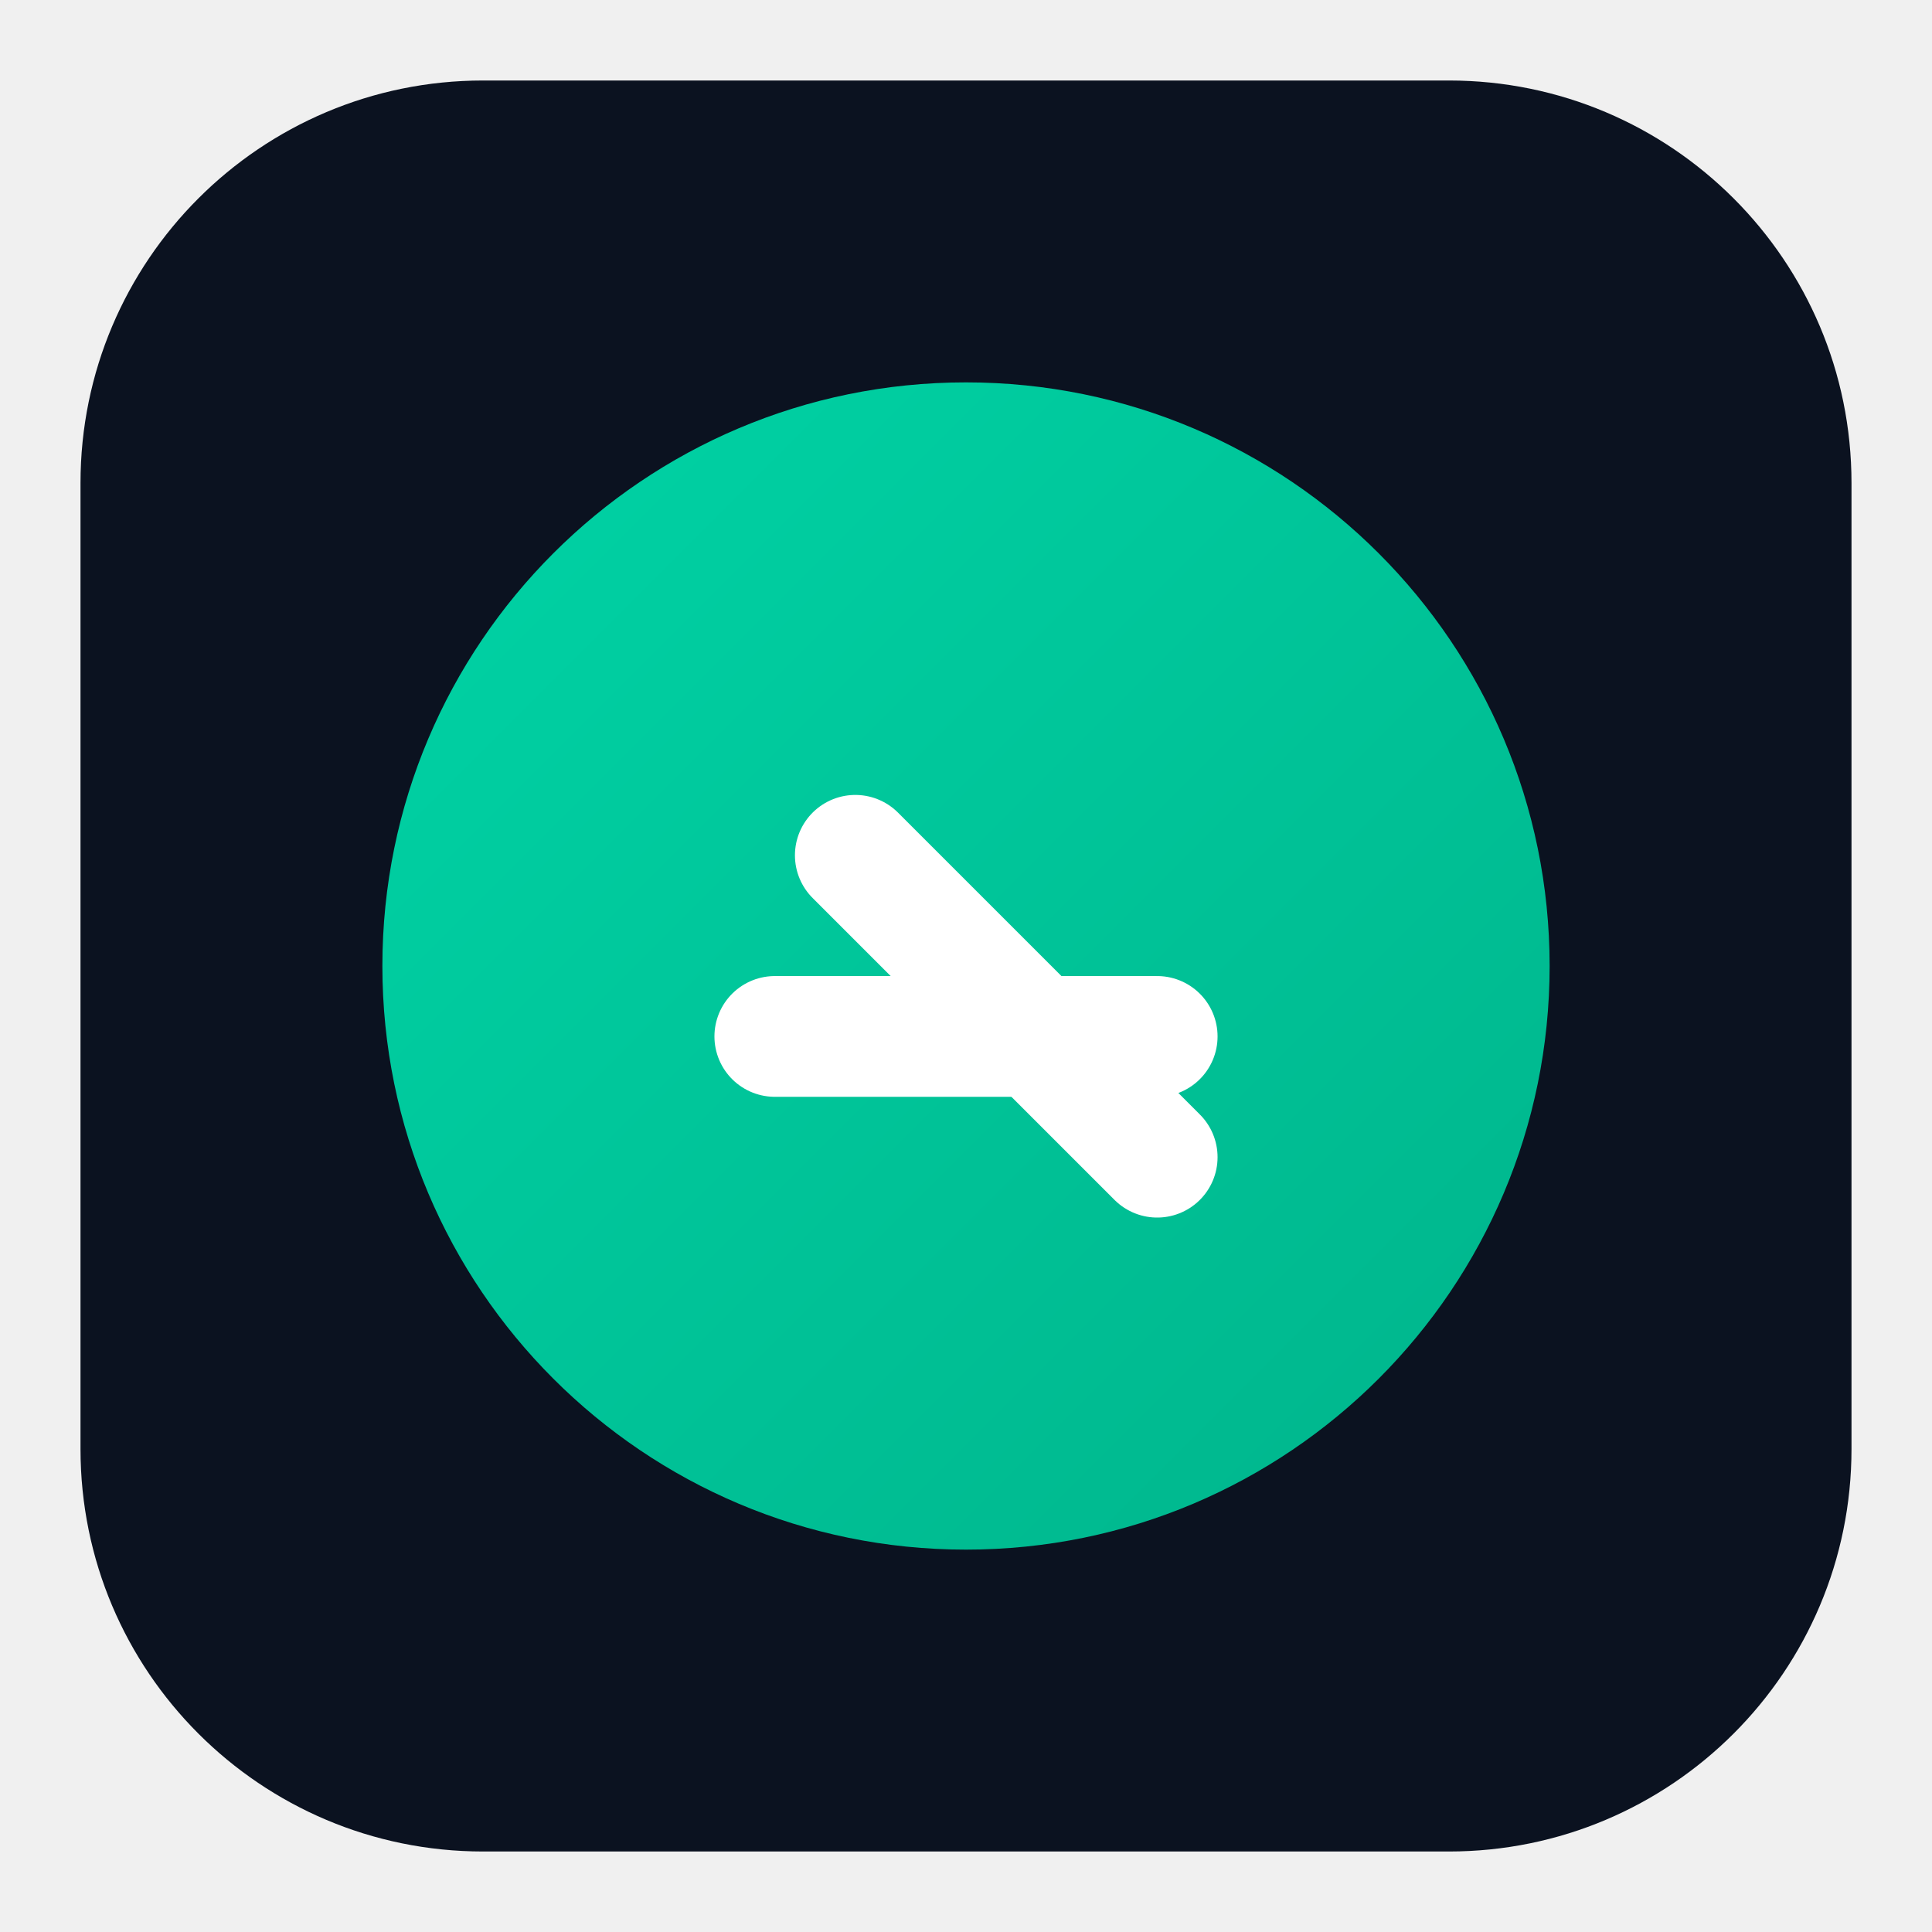
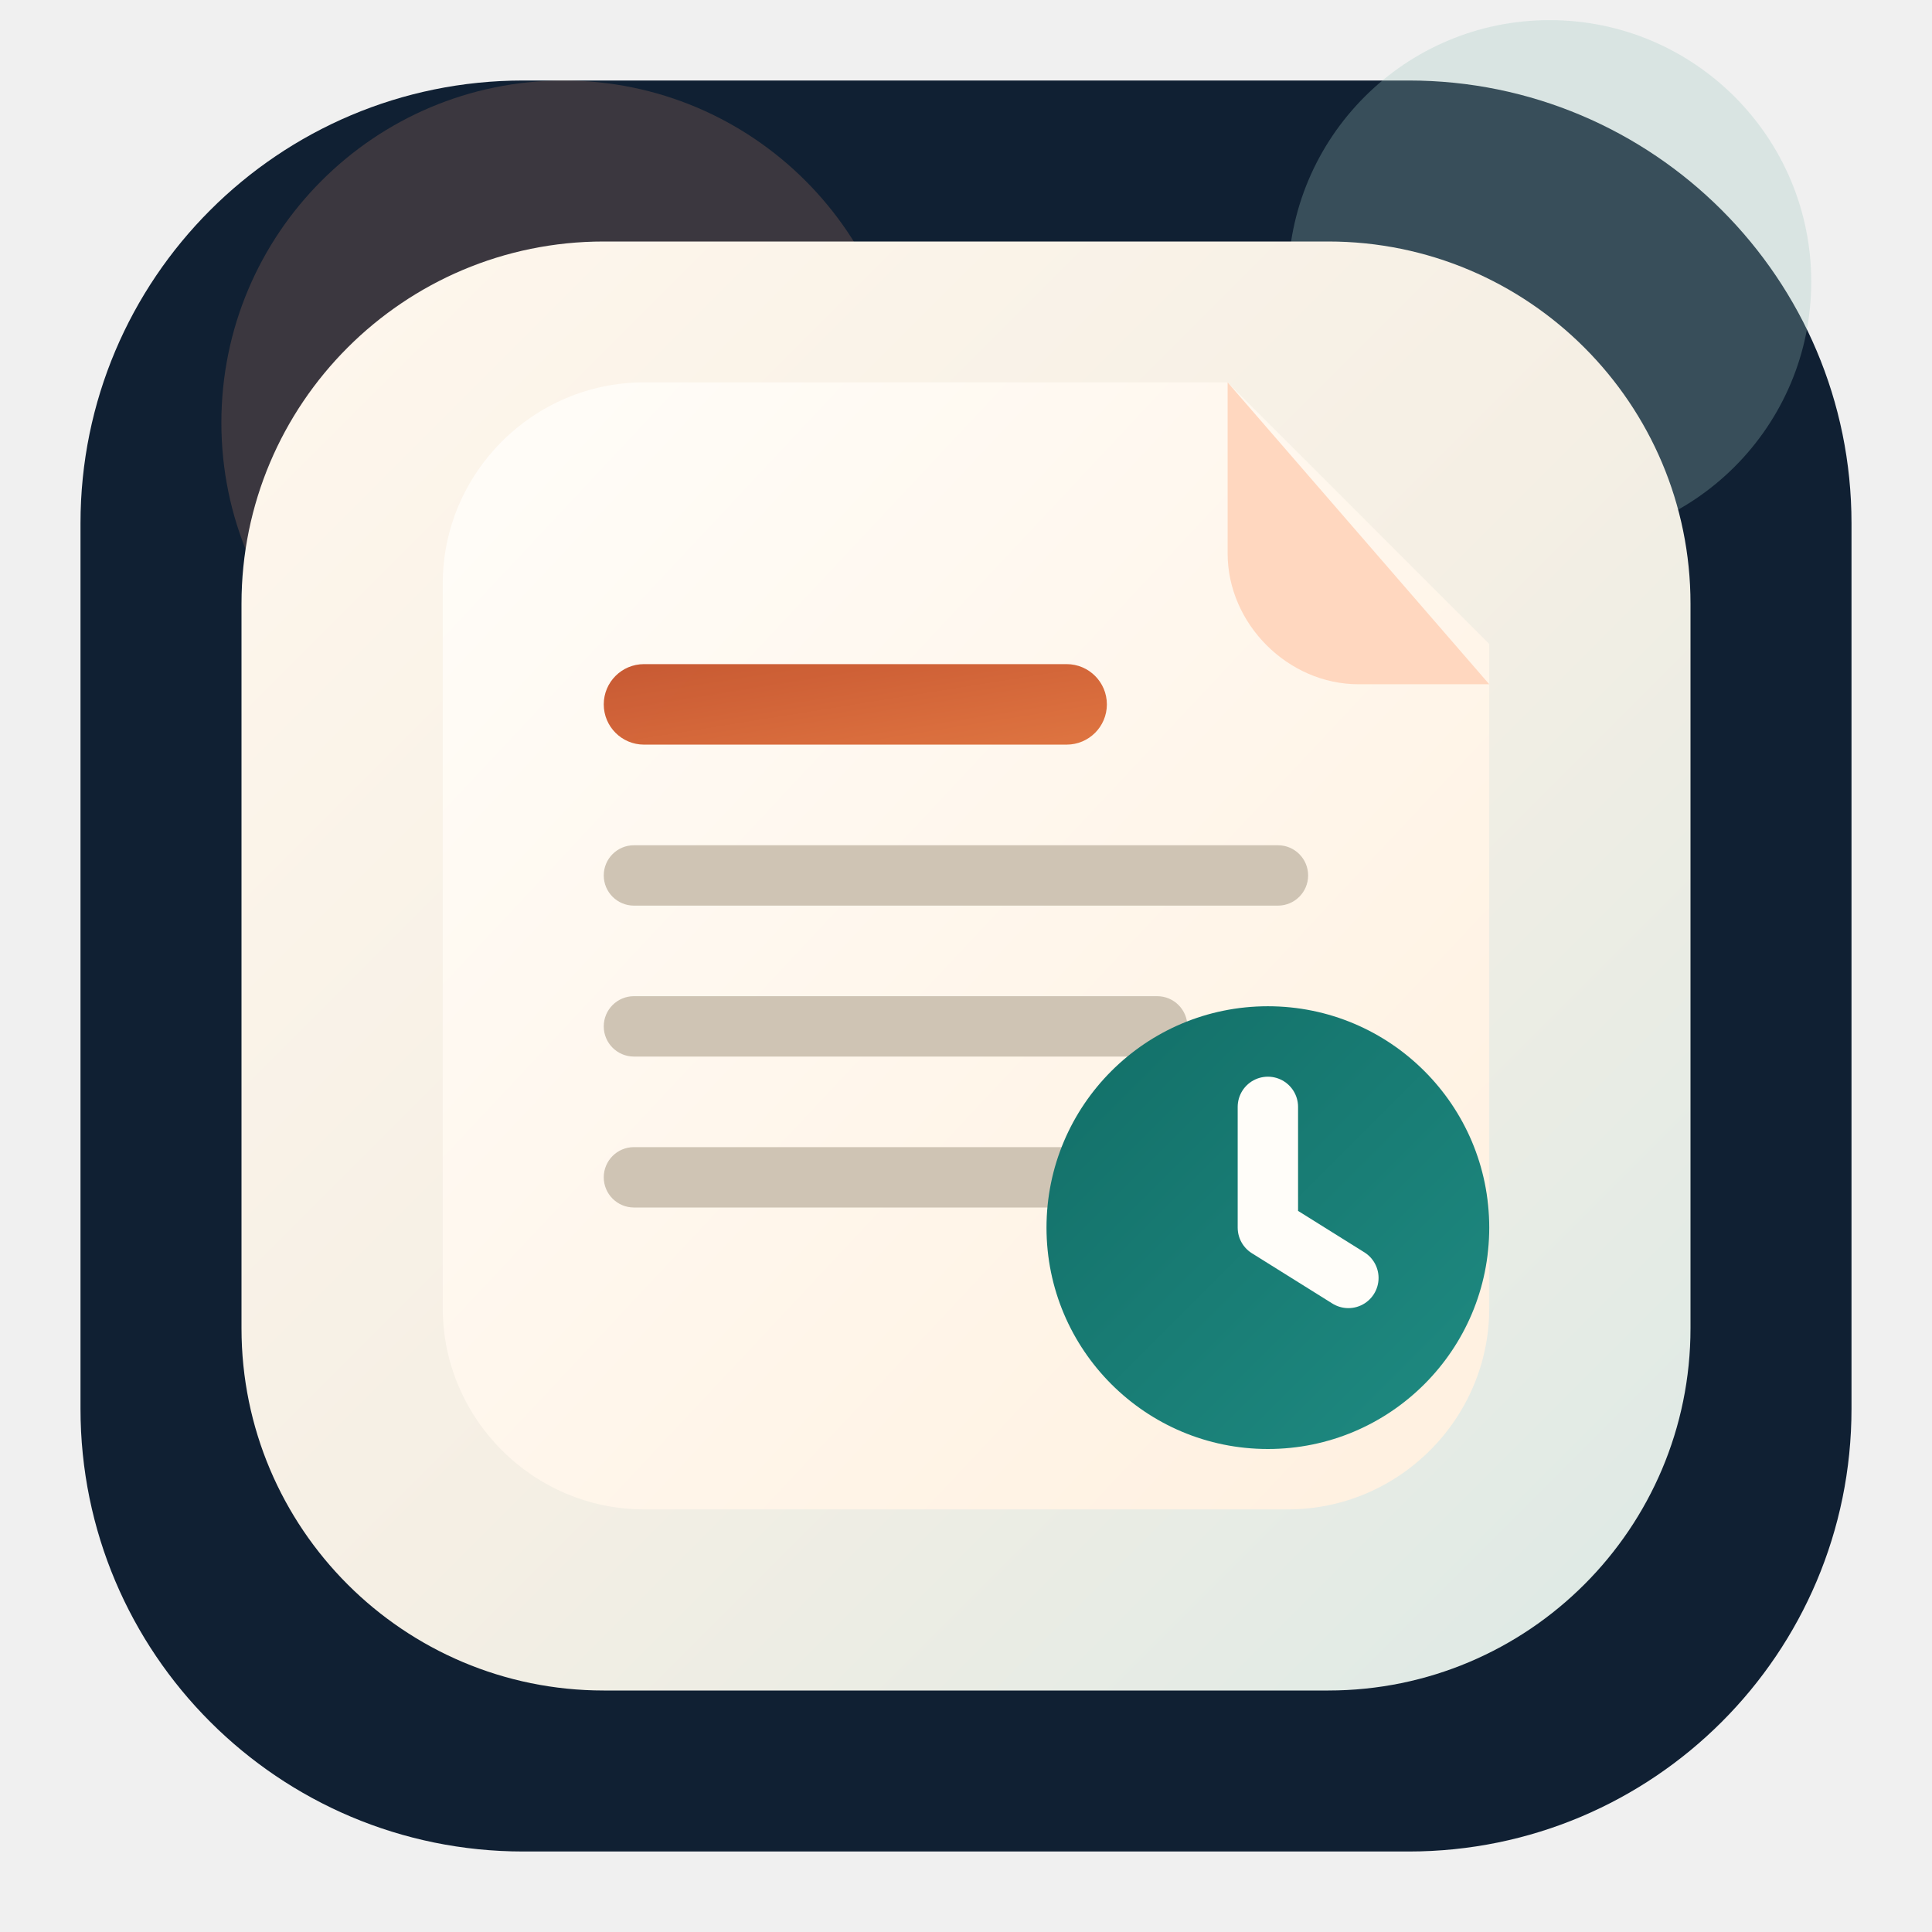
<svg xmlns="http://www.w3.org/2000/svg" width="192" height="192" viewBox="0 0 192 192" role="img" aria-label="SenDiasporaa">
  <defs>
-     <linearGradient id="g" x1="0" y1="0" x2="1" y2="1">
-       <stop offset="0%" stop-color="#00d4a6" />
-       <stop offset="100%" stop-color="#00b48b" />
+     <linearGradient id="bg" x1="0" y1="0" x2="1" y2="1">
+       <stop offset="0%" stop-color="#fff7ed" />
+       <stop offset="52%" stop-color="#f5efe4" />
+       <stop offset="100%" stop-color="#dce9e5" />
+     </linearGradient>
+     <linearGradient id="paper" x1="0" y1="0" x2="1" y2="1">
+       <stop offset="0%" stop-color="#fffdf9" />
+       <stop offset="100%" stop-color="#fff0df" />
+     </linearGradient>
+     <linearGradient id="accent" x1="0" y1="0" x2="1" y2="1">
+       <stop offset="0%" stop-color="#c5522b" />
+       <stop offset="100%" stop-color="#de6f3a" />
+     </linearGradient>
+     <linearGradient id="teal" x1="0" y1="0" x2="1" y2="1">
+       <stop offset="0%" stop-color="#126e67" />
+       <stop offset="100%" stop-color="#1f8b82" />
    </linearGradient>
  </defs>
-   <rect x="8" y="8" width="176" height="176" rx="40" fill="#0b1220" />
-   <circle cx="96" cy="96" r="58" fill="url(#g)" />
-   <path d="M77 103h38" stroke="#fff" stroke-width="12" stroke-linecap="round" />
-   <path d="M85 85l30 30" stroke="#fff" stroke-width="12" stroke-linecap="round" />
+   <rect x="8" y="8" width="176" height="176" rx="44" fill="#102033" />
+   <circle cx="56" cy="42" r="34" fill="#d58a67" opacity="0.22" />
+   <circle cx="154" cy="28" r="26" fill="#9dc7bf" opacity="0.28" />
+   <rect x="24" y="24" width="144" height="144" rx="36" fill="url(#bg)" />
+   <g transform="translate(44 38)">
+     <path d="M20 0h58l26 26v66c0 11-9 20-20 20H20C9 112 0 103 0 92V20C0 9 9 0 20 0z" fill="url(#paper)" />
+     <path d="M78 0v17c0 7 6 13 13 13h13z" fill="#ffd7bf" />
+     <rect x="16" y="28" width="50" height="8" rx="4" fill="url(#accent)" opacity="0.96" />
+     <rect x="16" y="46" width="70" height="6" rx="3" fill="#cfc4b4" />
+     <rect x="16" y="61" width="58" height="6" rx="3" fill="#cfc4b4" />
+     <rect x="16" y="76" width="66" height="6" rx="3" fill="#cfc4b4" />
+     <circle cx="82" cy="84" r="22" fill="url(#teal)" />
+     <path d="M82 72v12l8 5" fill="none" stroke="#fffdf9" stroke-width="6" stroke-linecap="round" stroke-linejoin="round" />
+   </g>
</svg>
